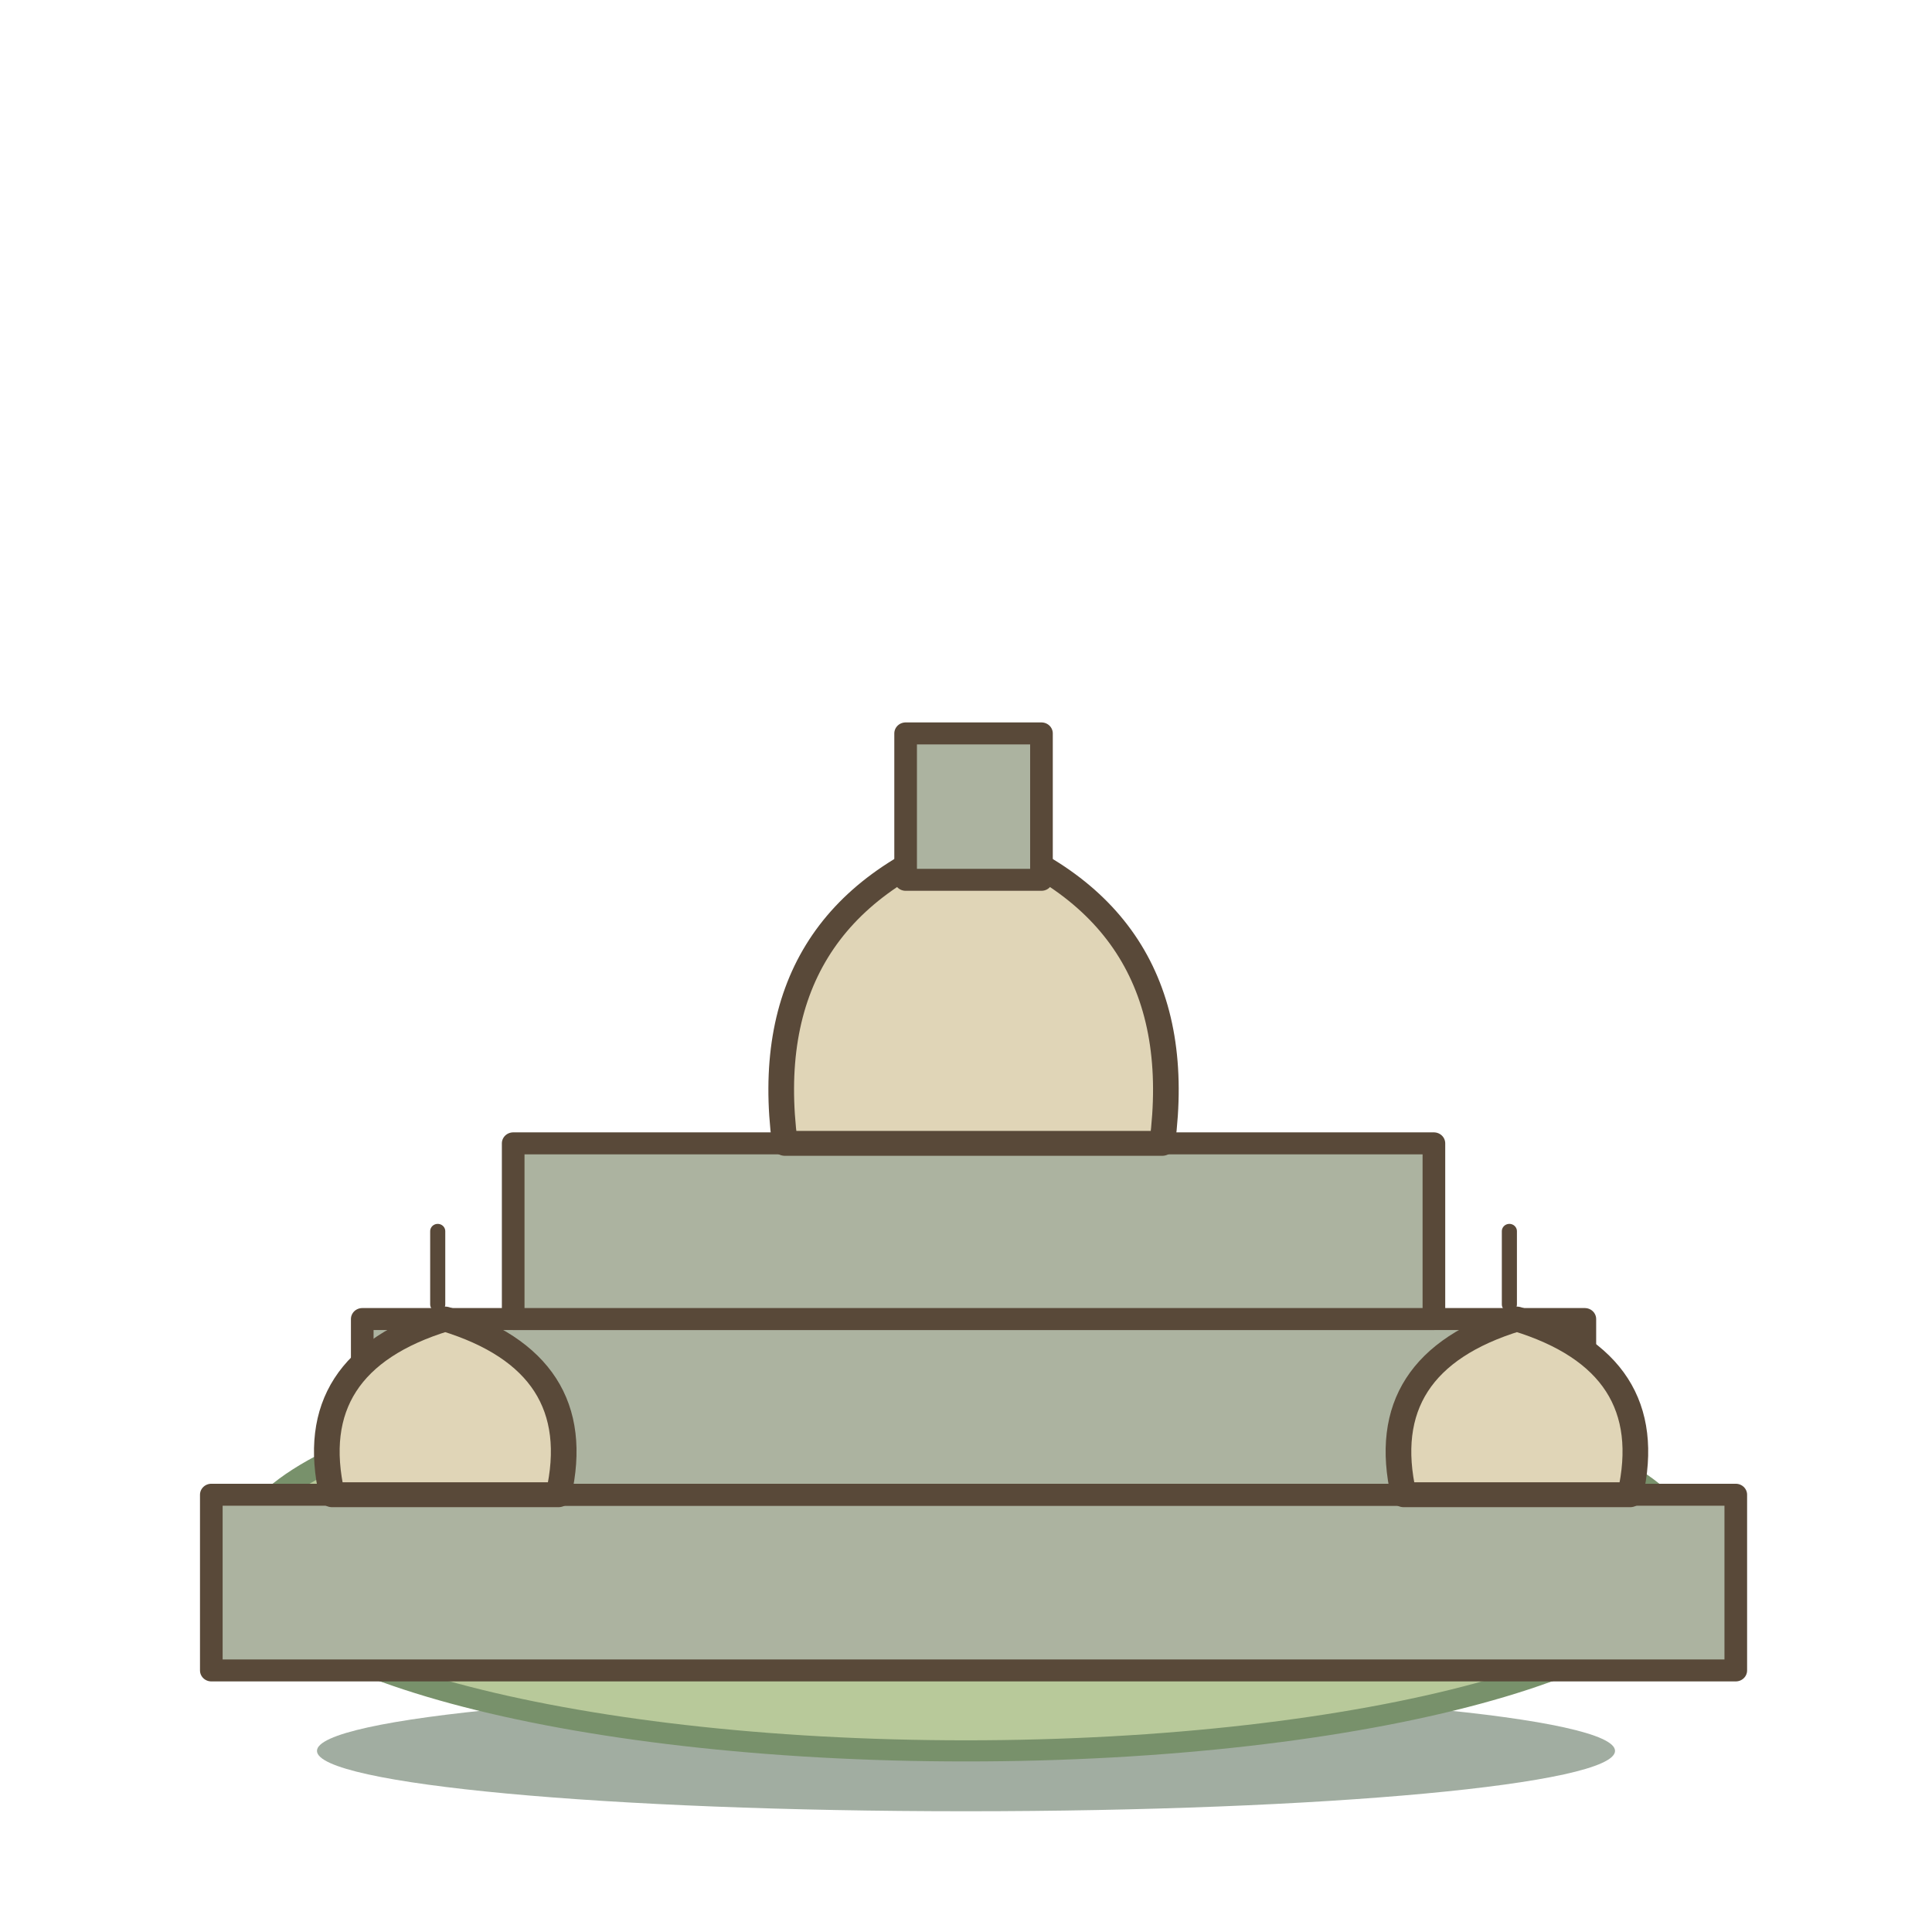
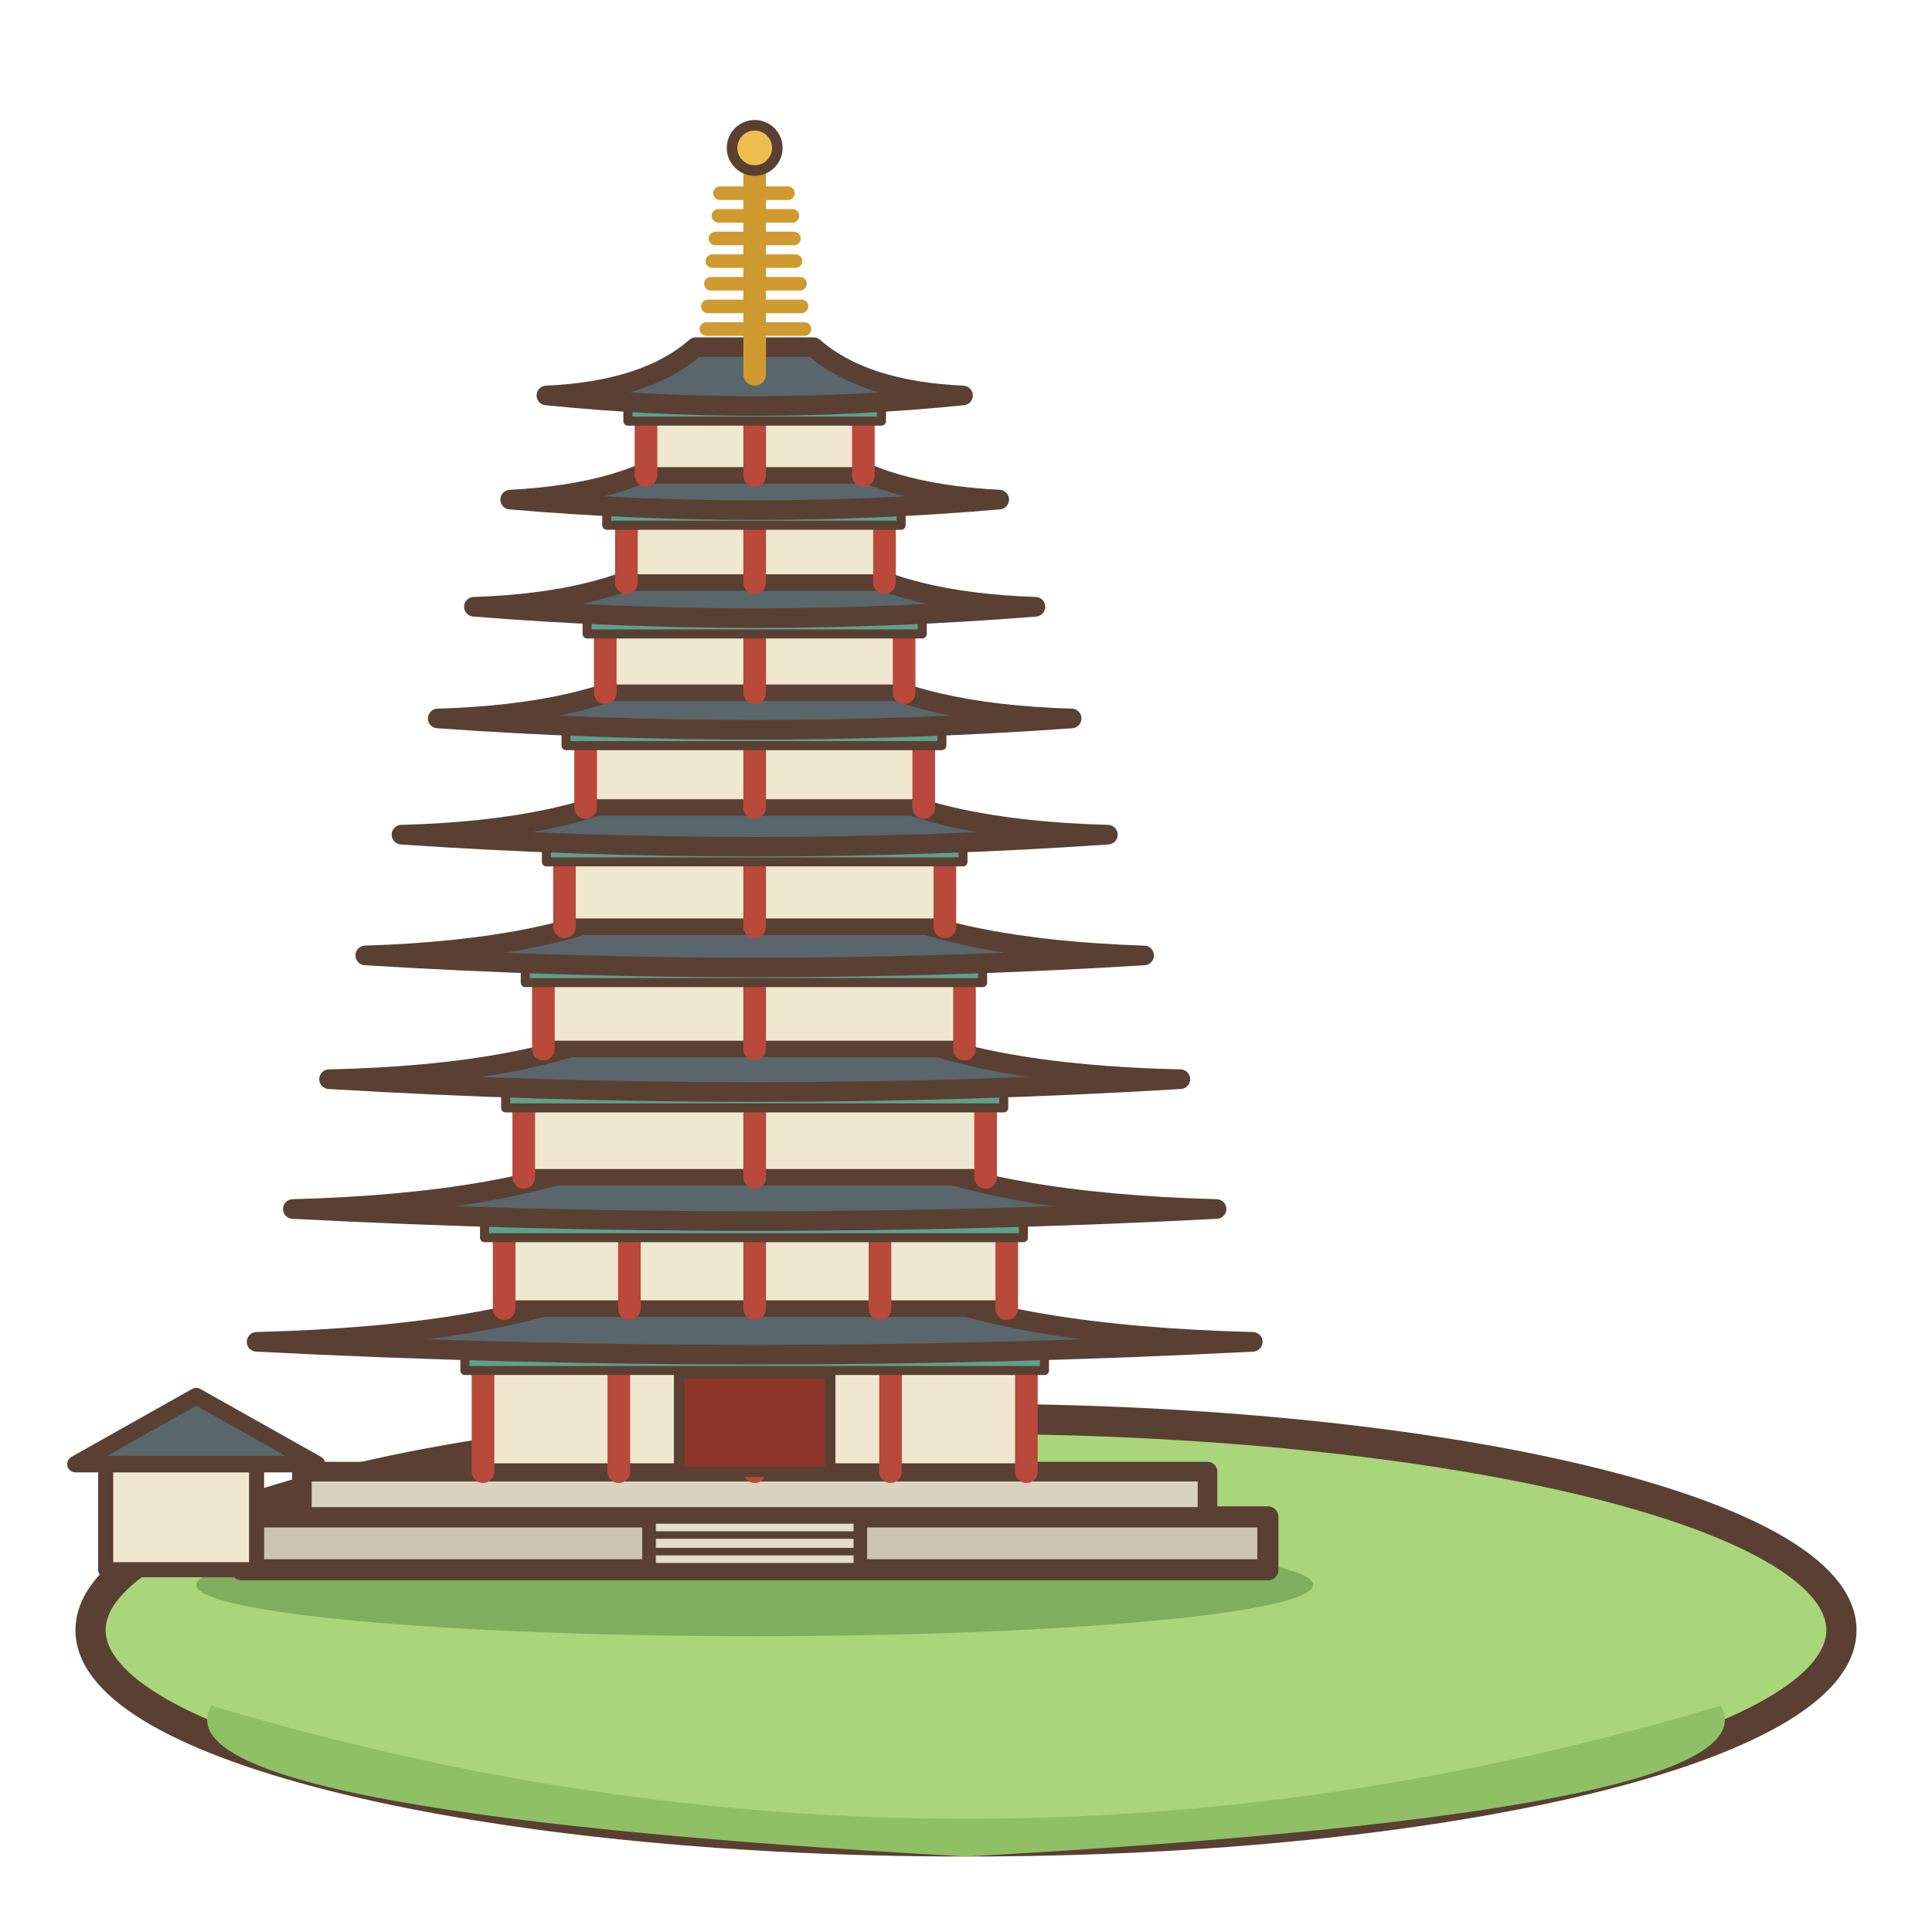
- <svg xmlns="http://www.w3.org/2000/svg" width="128" height="128" viewBox="0 0 128 128">
-   <defs>
-     <linearGradient id="seed">
-       <stop stop-color="#E5BF79" />
-       <stop offset="1" stop-color="#B27943" />
-     </linearGradient>
-     <linearGradient id="bark">
-       <stop stop-color="#B18A53" />
-       <stop offset="1" stop-color="#795B37" />
-     </linearGradient>
-     <linearGradient id="window" x2="0" y2="1">
-       <stop stop-color="#D0DFCD" />
-       <stop offset="1" stop-color="#7EABB4" />
-     </linearGradient>
-     <linearGradient id="glass">
-       <stop stop-color="#D5E9E2" />
-       <stop offset=".4" stop-color="#ACCED4" />
-       <stop offset="1" stop-color="#6D9CA9" />
-     </linearGradient>
-   </defs>
-   <g stroke-linecap="round" stroke-linejoin="round">
-     <ellipse cx="64" cy="116" rx="43" ry="4" fill="#A1ADA1" stroke="none" stroke-width="1" />
-     <path d="M16 103Q64 87 112 103L112 108Q64 124 16 108Z" fill="#839D6F" stroke="#667A5B" stroke-width="1.2" />
-     <ellipse cx="64" cy="103" rx="48" ry="13" fill="#B8C99A" stroke="#78916B" stroke-width="1.4" />
-     <path d="M25 104Q52 96 87 101Q98 103 104 104" fill="none" stroke="#E8E6C9" stroke-width="1.2" />
-     <g transform="translate(0 3) scale(1 .97)">
-       <rect x="14.00" y="99.00" width="101.00" height="12.00" rx="0" fill="#ACB3A0" stroke="#594939" stroke-width="1.5" />
-       <rect x="24.00" y="87.00" width="81.00" height="12.00" rx="0" fill="#ACB3A0" stroke="#594939" stroke-width="1.5" />
-       <rect x="34.00" y="75.00" width="61.00" height="12.00" rx="0" fill="#ACB3A0" stroke="#594939" stroke-width="1.5" />
-       <path d="M52 75Q50 59.25 64.5 54Q79 59.25 77 75Z" fill="#E0D5B7" stroke="#594939" stroke-width="1.7" />
-       <rect x="60.00" y="47.00" width="9.00" height="10.00" rx="0" fill="#ACB3A0" stroke="#594939" stroke-width="1.5" />
-       <path d="M22 99Q20 90.0 29.5 87Q39 90.0 37 99Z" fill="#E0D5B7" stroke="#594939" stroke-width="1.7" />
-       <path d="M29.00 86.00L29.00 81.00" fill="none" stroke="#594939" stroke-width="1" />
-       <path d="M93 99Q91 90.0 100.5 87Q110 90.0 108 99Z" fill="#E0D5B7" stroke="#594939" stroke-width="1.7" />
-       <path d="M100.00 86.00L100.00 81.00" fill="none" stroke="#594939" stroke-width="1" />
-     </g>
+ <svg xmlns="http://www.w3.org/2000/svg" width="72" height="72" viewBox="0 0 128 128">
+   <g stroke="#5A4033" stroke-width="2" stroke-linecap="round" stroke-linejoin="round">
+     <ellipse cx="64" cy="108" rx="58" ry="14" fill="#A9D57B" />
+     <path d="M14 113Q64 128 114 113Q118 120 64 123Q10 120 14 113z" fill="#8FC066" stroke="none" />
+     <ellipse cx="50" cy="105" rx="37" ry="3.4" fill="#7FAE5C" stroke="none" />
+     <path d="M16 104v-3.5H84V104z" fill="#CBC4B1" stroke-width="1.4" />
+     <path d="M20 100.5v-3H80v3z" fill="#D8D2C0" stroke-width="1.3" />
+     <path d="M43 100.5H57V104H43z" fill="#E3DDCC" stroke-width=".9" />
+     <path d="M43 101.7H57M43 102.8H57" fill="none" stroke-width=".5" />
+     <path d="M32 90.5H68v7H32z" fill="#F0E7D0" stroke-width="1.1" />
+     <path d="M32 97.5v-7M41 97.5v-7M50 97.5v-7M59 97.5v-7M68 97.5v-7" fill="none" stroke-width="1.5" stroke="#B9493A" />
+     <path d="M45 91H55v6.5H45z" fill="#8F362B" stroke-width=".7" />
+     <path d="M30.8 89.5H69.2v1.3H30.8z" fill="#5FA08C" stroke-width=".6" />
+     <path d="M17 88.9q33 1.7 66 0-15.8-.4-23.8-4H40.8q-8 3.6-23.8 4z" fill="#59666B" stroke-width="1.3" />
+     <path d="M33.4 81.7H66.7v5H33.4z" fill="#F0E7D0" stroke-width="1.1" />
+     <path d="M33.4 86.7v-5M41.7 86.7v-5M50 86.7v-5M58.3 86.7v-5M66.7 86.7v-5" fill="none" stroke-width="1.5" stroke="#B9493A" />
+     <path d="M32.1 80.7H67.8V82H32.1z" fill="#5FA08C" stroke-width=".6" />
+     <path d="M19.4 80.1q30.6 1.6 61.2 0-14.7-.4-22-3.9H41.4q-7.3 3.5-22 3.9z" fill="#59666B" stroke-width="1.3" />
+     <path d="M34.7 73.1H65.3V78H34.7z" fill="#F0E7D0" stroke-width="1.1" />
+     <path d="M34.7 78V73.1M50 78V73.1M65.3 78V73.1" fill="none" stroke-width="1.5" stroke="#B9493A" />
+     <path d="M33.5 72.1h33v1.3h-33z" fill="#5FA08C" stroke-width=".6" />
+     <path d="M21.8 71.5q28.2 1.7 56.4 0-13.5-.3-20.3-3.8H42.1q-6.8 3.5-20.3 3.8z" fill="#59666B" stroke-width="1.3" />
+     <path d="M36 64.8H63.9v4.7H36z" fill="#F0E7D0" stroke-width="1.1" />
+     <path d="M36 69.5V64.8M50 69.5V64.8M63.9 69.5V64.8" fill="none" stroke-width="1.5" stroke="#B9493A" />
+     <path d="M34.8 63.8H65.1v1.3H34.8z" fill="#5FA08C" stroke-width=".6" />
+     <path d="M24.2 63.3q25.8 1.6 51.6 0-12.4-.4-18.6-3.7H42.8q-6.2 3.3-18.6 3.7z" fill="#59666B" stroke-width="1.3" />
+     <path d="M37.4 56.8H62.6v4.6H37.4z" fill="#F0E7D0" stroke-width="1.1" />
+     <path d="M37.4 61.4V56.8M50 61.4V56.8M62.6 61.4V56.8" fill="none" stroke-width="1.5" stroke="#B9493A" />
+     <path d="M36.2 55.8H63.8v1.3H36.2z" fill="#5FA08C" stroke-width=".6" />
+     <path d="M26.6 55.3q23.4 1.6 46.8 0Q62.2 55 56.6 51.7H43.4Q37.8 55 26.6 55.3z" fill="#59666B" stroke-width="1.3" />
+     <path d="M38.8 49.1H61.3v4.4H38.8z" fill="#F0E7D0" stroke-width="1.1" />
+     <path d="M38.8 53.5V49.1M50 53.5V49.1M61.2 53.5V49.1" fill="none" stroke-width="1.5" stroke="#B9493A" />
+     <path d="M37.5 48.1H62.4v1.3H37.5z" fill="#5FA08C" stroke-width=".6" />
+     <path d="M29 47.6q21 1.5 42 0-10.1-.3-15.1-3.5H44.1q-5 3.2-15.1 3.5z" fill="#59666B" stroke-width="1.3" />
+     <path d="M40.1 41.7H59.9v4.2H40.1z" fill="#F0E7D0" stroke-width="1.1" />
+     <path d="M40.1 45.9V41.7M50 45.9V41.7M59.9 45.9V41.7" fill="none" stroke-width="1.5" stroke="#B9493A" />
+     <path d="M38.9 40.7H61.1V42H38.9z" fill="#5FA08C" stroke-width=".6" />
+     <path d="M31.4 40.2q18.6 1.5 37.2 0-8.9-.3-13.4-3.4H44.8q-4.5 3.1-13.4 3.4z" fill="#59666B" stroke-width="1.3" />
+     <path d="M41.5 34.5H58.6v4.1H41.5z" fill="#F0E7D0" stroke-width="1.1" />
+     <path d="M41.5 38.6V34.5M50 38.6V34.5M58.6 38.6V34.5" fill="none" stroke-width="1.5" stroke="#B9493A" />
+     <path d="M40.2 33.5H59.7v1.3H40.2z" fill="#5FA08C" stroke-width=".6" />
+     <path d="M33.8 33.1q16.2 1.4 32.4 0-7.8-.4-11.7-3.4h-9q-3.9 3-11.7 3.4z" fill="#59666B" stroke-width="1.3" />
+     <path d="M42.8 27.6H57.2v3.9H42.8z" fill="#F0E7D0" stroke-width="1.1" />
+     <path d="M42.8 31.5V27.6M50 31.5V27.6M57.2 31.5V27.6" fill="none" stroke-width="1.5" stroke="#B9493A" />
+     <path d="M41.6 26.6H58.4v1.3H41.6z" fill="#5FA08C" stroke-width=".6" />
+     <path d="M36.2 26.2q13.8 1.4 27.6 0-6.6-.3-9.9-3.2H46.1q-3.3 2.9-9.9 3.2z" fill="#59666B" stroke-width="1.3" />
+     <path d="M50 24.8V9.8" fill="none" stroke-width="1.5" stroke="#CF9A2F" />
+     <path d="M46.8 21.8h6.5M46.9 20.3h6.2M47.1 18.8H53M47.2 17.3h5.5M47.4 15.8h5.2M47.6 14.3h4.9M47.7 12.8h4.5" fill="none" stroke-width=".9" stroke="#CF9A2F" />
+     <circle cx="50" cy="9.8" r="1.5" fill="#EDBE4E" stroke-width=".7" />
+     <path d="M7 97H17v7H7z" fill="#F0E7D0" stroke-width="1" />
+     <path d="M5 97l8-4.5L21 97z" fill="#59666B" stroke-width="1.1" />
  </g>
</svg>
